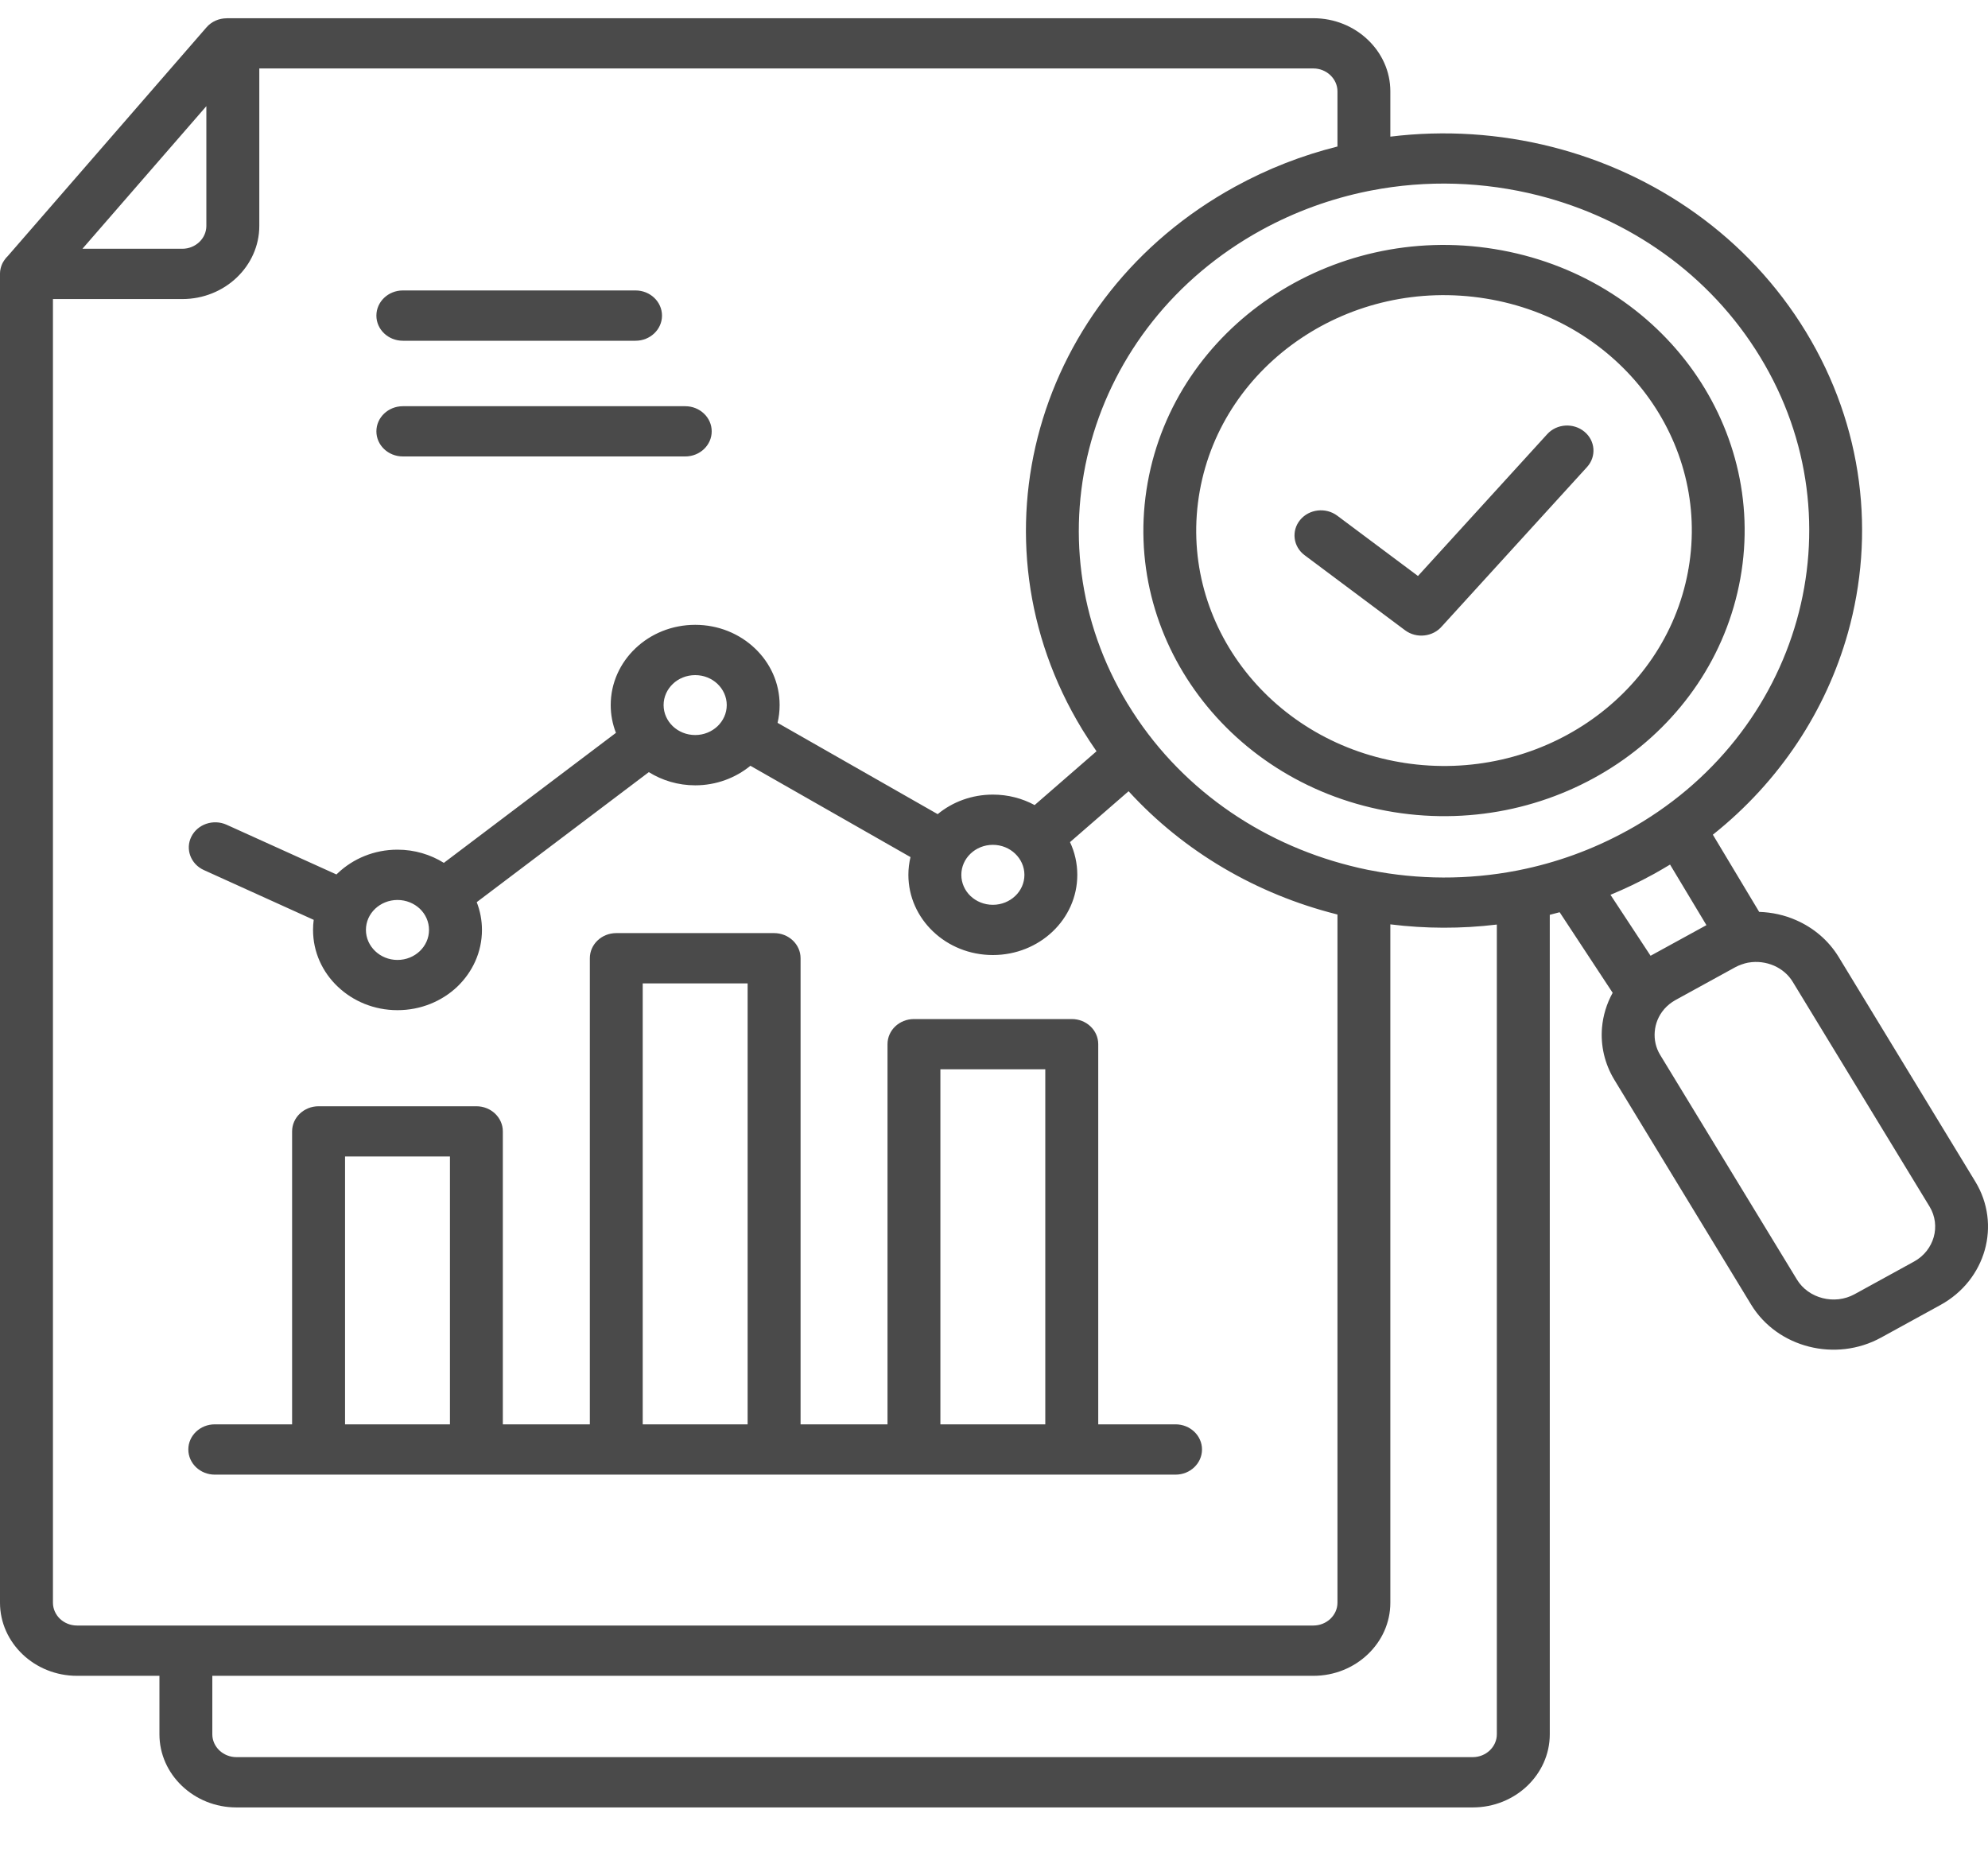
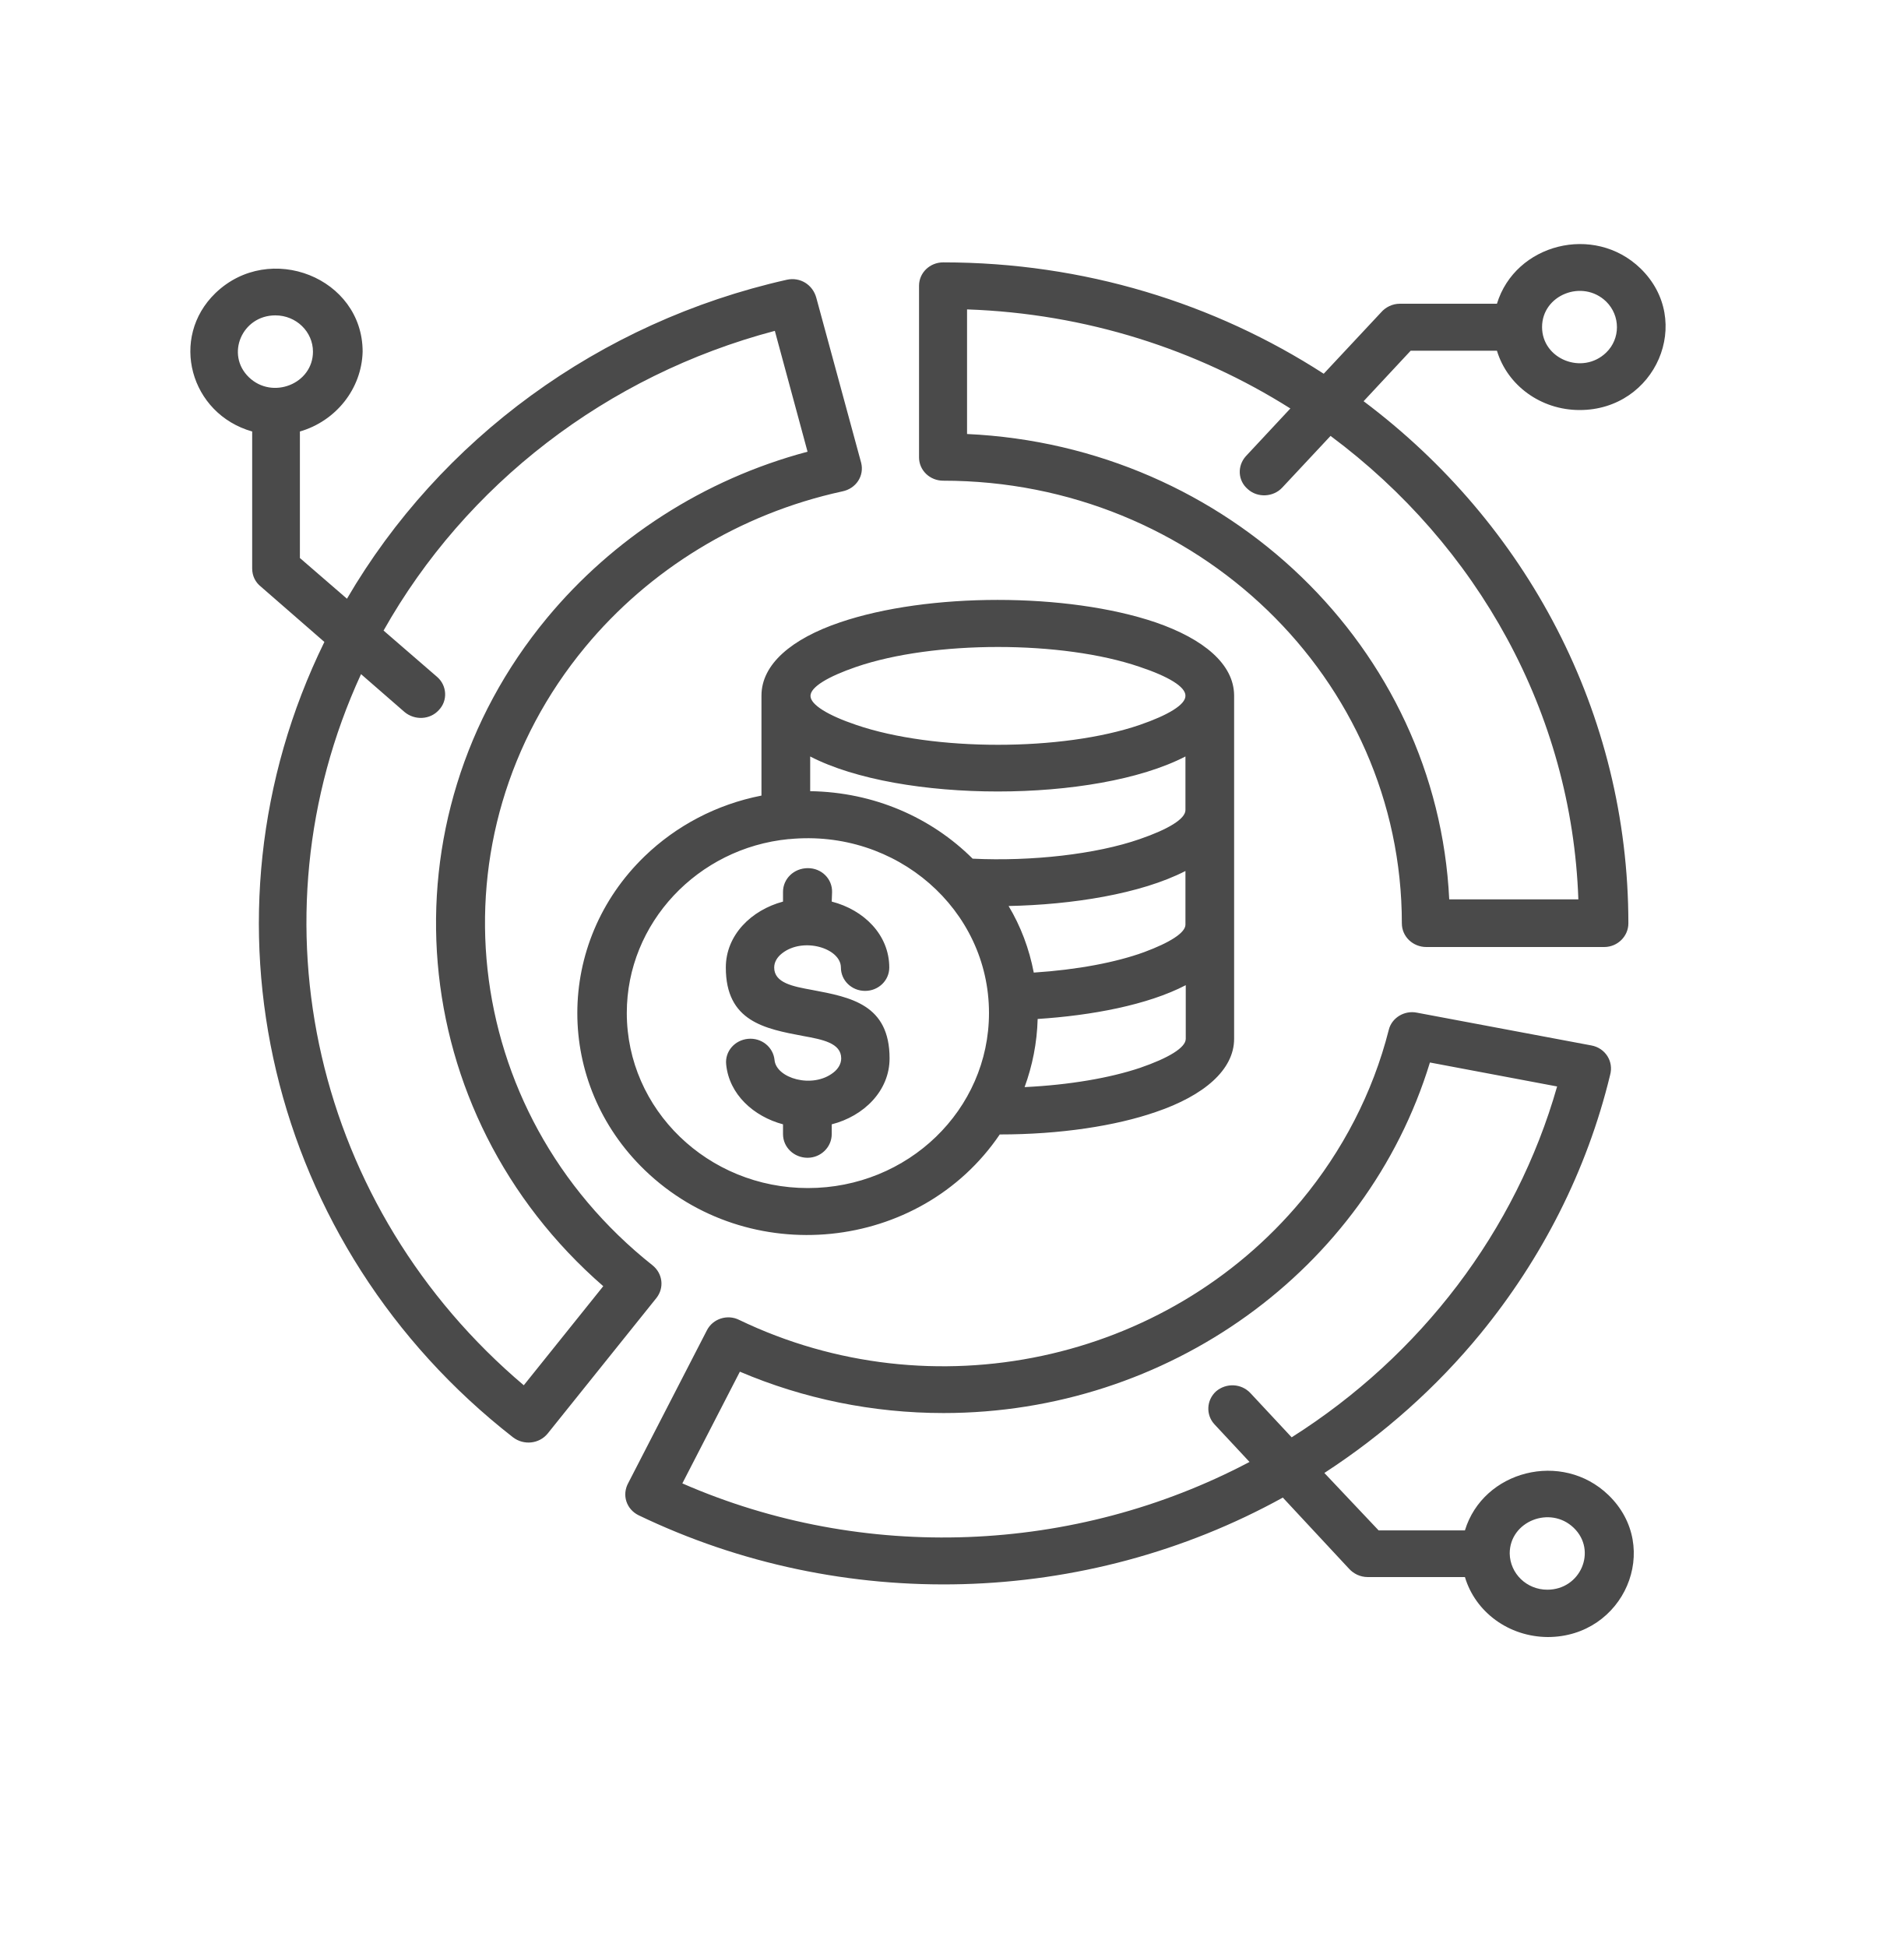
- <svg xmlns="http://www.w3.org/2000/svg" width="30" height="28" viewBox="0 0 30 28" fill="none">
-   <path fill-rule="evenodd" clip-rule="evenodd" d="M1.244 3.754H2.751C2.851 3.754 2.941 3.715 3.007 3.653C3.073 3.59 3.114 3.504 3.114 3.409V1.602L1.244 3.754ZM14.191 21.494H15.774V16.136H14.191V21.494ZM9.699 21.494H11.282V14.84H9.699V21.494ZM5.207 21.494H6.79V17.452H5.207V21.494ZM17.74 21.494C17.96 21.494 18.139 21.664 18.139 21.873C18.139 22.083 17.96 22.253 17.74 22.253H3.241C3.021 22.253 2.842 22.083 2.842 21.873C2.842 21.664 3.021 21.494 3.241 21.494H4.408V17.073C4.408 16.864 4.587 16.694 4.808 16.694H7.189C7.409 16.694 7.588 16.864 7.588 17.073V21.494H8.901V14.46C8.901 14.251 9.079 14.081 9.3 14.081H11.681C11.902 14.081 12.081 14.251 12.081 14.46V21.494H13.393V15.757C13.393 15.547 13.572 15.378 13.792 15.378H16.174C16.394 15.378 16.573 15.547 16.573 15.757V21.494H17.74ZM6.335 13.713C6.249 13.632 6.13 13.581 5.998 13.581C5.867 13.581 5.748 13.632 5.662 13.713C5.575 13.795 5.522 13.908 5.522 14.033C5.522 14.158 5.576 14.271 5.662 14.353C5.748 14.435 5.867 14.486 5.998 14.486C6.13 14.486 6.249 14.435 6.335 14.353C6.421 14.271 6.474 14.158 6.474 14.033C6.474 13.908 6.421 13.795 6.335 13.713ZM10.827 10.32C10.741 10.238 10.622 10.188 10.491 10.188C10.359 10.188 10.24 10.238 10.154 10.32C10.068 10.402 10.014 10.515 10.014 10.64C10.014 10.765 10.068 10.878 10.154 10.96C10.24 11.041 10.359 11.092 10.491 11.092C10.622 11.092 10.741 11.041 10.827 10.96C10.913 10.878 10.967 10.765 10.967 10.64C10.967 10.515 10.913 10.402 10.827 10.32ZM15.319 12.882C15.233 12.8 15.114 12.749 14.983 12.749C14.851 12.749 14.732 12.8 14.646 12.882C14.56 12.964 14.507 13.077 14.507 13.202C14.507 13.327 14.56 13.44 14.646 13.522C14.732 13.603 14.851 13.654 14.983 13.654C15.114 13.654 15.233 13.603 15.319 13.522C15.406 13.44 15.459 13.327 15.459 13.202C15.459 13.077 15.405 12.964 15.319 12.882ZM19.167 4.491C20.115 3.853 21.317 3.558 22.551 3.758C23.787 3.958 24.819 4.614 25.491 5.513C26.162 6.414 26.473 7.556 26.263 8.728V8.728C26.052 9.902 25.362 10.883 24.415 11.521C23.468 12.159 22.265 12.454 21.031 12.255H21.031C19.795 12.055 18.762 11.398 18.091 10.499C17.419 9.599 17.109 8.456 17.319 7.284C17.529 6.11 18.22 5.129 19.167 4.491ZM22.42 4.505C21.401 4.34 20.409 4.582 19.629 5.108C18.848 5.634 18.278 6.442 18.105 7.409C17.932 8.377 18.187 9.319 18.74 10.06C19.29 10.797 20.133 11.335 21.14 11.504C21.156 11.506 21.172 11.508 21.187 11.512C22.197 11.669 23.18 11.426 23.953 10.905C24.728 10.383 25.295 9.582 25.473 8.625C25.475 8.609 25.477 8.594 25.481 8.58C25.646 7.62 25.39 6.687 24.842 5.952C24.288 5.21 23.437 4.669 22.42 4.505ZM26.184 14.597L25.286 15.09C25.252 15.109 25.22 15.13 25.192 15.153C25.162 15.177 25.135 15.204 25.111 15.231L25.111 15.232C25.029 15.327 24.981 15.445 24.971 15.568C24.961 15.687 24.986 15.809 25.052 15.918L27.116 19.308C27.203 19.452 27.345 19.549 27.503 19.589C27.662 19.63 27.836 19.613 27.987 19.53L28.885 19.037C29.036 18.954 29.138 18.819 29.181 18.668C29.223 18.518 29.206 18.353 29.119 18.209L27.055 14.819C26.988 14.707 26.887 14.624 26.772 14.573C26.652 14.521 26.517 14.503 26.386 14.526L26.378 14.527C26.349 14.533 26.317 14.541 26.282 14.554C26.247 14.566 26.215 14.58 26.184 14.597L26.184 14.597ZM22.588 13.952V26.172C22.588 26.266 22.547 26.352 22.481 26.415C22.415 26.477 22.325 26.516 22.225 26.516H3.567C3.468 26.516 3.377 26.477 3.311 26.415C3.245 26.352 3.204 26.266 3.204 26.172V25.289H19.82C20.14 25.289 20.43 25.165 20.64 24.965C20.851 24.765 20.981 24.489 20.981 24.186V13.949C21.511 14.015 22.051 14.017 22.588 13.952ZM15.697 6.458C15.28 7.939 15.458 9.572 16.33 11.005L16.343 11.026L16.343 11.026C16.408 11.132 16.477 11.236 16.547 11.337L15.613 12.149C15.427 12.048 15.212 11.991 14.983 11.991C14.664 11.991 14.373 12.102 14.15 12.286L11.734 10.908C11.754 10.822 11.765 10.732 11.765 10.64C11.765 10.305 11.623 10.003 11.392 9.784C11.161 9.564 10.843 9.429 10.491 9.429C10.139 9.429 9.82 9.564 9.589 9.784C9.359 10.003 9.216 10.305 9.216 10.64C9.216 10.787 9.244 10.929 9.295 11.059L6.698 13.021C6.497 12.896 6.257 12.822 5.998 12.822C5.646 12.822 5.328 12.958 5.097 13.177C5.09 13.184 5.084 13.19 5.077 13.196L3.42 12.446C3.221 12.356 2.983 12.436 2.888 12.625C2.793 12.814 2.878 13.04 3.077 13.13L4.734 13.881C4.727 13.931 4.724 13.982 4.724 14.033C4.724 14.368 4.866 14.67 5.097 14.889C5.328 15.109 5.646 15.244 5.998 15.244C6.35 15.244 6.669 15.109 6.9 14.89C7.13 14.67 7.273 14.368 7.273 14.033C7.273 13.886 7.245 13.744 7.194 13.614L9.791 11.652C9.992 11.777 10.232 11.851 10.491 11.851C10.809 11.851 11.1 11.739 11.324 11.556L13.74 12.934C13.719 13.02 13.708 13.11 13.708 13.202C13.708 13.536 13.851 13.839 14.082 14.058C14.312 14.277 14.631 14.412 14.983 14.412C15.335 14.412 15.653 14.277 15.884 14.058C16.115 13.839 16.257 13.536 16.257 13.202C16.257 13.026 16.218 12.859 16.147 12.708L17.031 11.94C17.872 12.86 18.97 13.493 20.162 13.795L20.183 13.801V24.186C20.183 24.28 20.142 24.366 20.076 24.429C20.01 24.491 19.919 24.53 19.82 24.53H1.162C1.062 24.53 0.971 24.491 0.905 24.429C0.84 24.366 0.799 24.28 0.799 24.186V4.513H2.751C3.071 4.513 3.362 4.389 3.572 4.189C3.782 3.989 3.913 3.713 3.913 3.409V1.033H19.82C19.919 1.033 20.01 1.072 20.076 1.135C20.142 1.198 20.183 1.284 20.183 1.378V2.211C19.652 2.344 19.132 2.545 18.634 2.819C17.126 3.647 16.114 4.977 15.697 6.458V6.458ZM19.033 3.473C17.716 4.197 16.832 5.359 16.468 6.654C16.104 7.947 16.258 9.372 17.017 10.622L17.02 10.626C17.781 11.877 19.005 12.717 20.367 13.063C20.459 13.087 20.552 13.108 20.645 13.127C20.658 13.129 20.671 13.131 20.684 13.134C21.402 13.275 22.15 13.28 22.884 13.139C22.899 13.135 22.914 13.132 22.929 13.13C23.483 13.019 24.028 12.824 24.544 12.541L24.549 12.539C25.866 11.816 26.75 10.653 27.114 9.359C27.479 8.064 27.324 6.638 26.562 5.387C25.801 4.135 24.577 3.295 23.215 2.949C22.398 2.742 21.532 2.711 20.686 2.876C20.671 2.88 20.656 2.883 20.64 2.885C20.089 2.997 19.547 3.191 19.033 3.473ZM24.336 14.982L23.536 13.766C23.486 13.78 23.437 13.793 23.387 13.805V26.172C23.387 26.475 23.256 26.751 23.046 26.951C22.836 27.151 22.545 27.275 22.225 27.275H3.567C3.247 27.275 2.957 27.151 2.747 26.951C2.536 26.751 2.406 26.475 2.406 26.172V25.289H1.162C0.842 25.289 0.551 25.165 0.341 24.965C0.131 24.765 0 24.489 0 24.186V4.133L0 4.124V4.124V4.123L0.001 4.114V4.114L0.001 4.105V4.104C0.002 4.098 0.002 4.092 0.003 4.086V4.085C0.009 4.044 0.021 4.005 0.039 3.969L0.039 3.969C0.045 3.958 0.051 3.947 0.058 3.937C0.07 3.919 0.083 3.901 0.097 3.885C0.112 3.869 0.098 3.885 0.098 3.885C0.102 3.88 0.106 3.876 0.11 3.872C0.114 3.868 0.111 3.871 0.111 3.871L0.114 3.868L3.115 0.414C3.193 0.323 3.307 0.276 3.422 0.276V0.275H19.82C20.14 0.275 20.43 0.399 20.64 0.599C20.851 0.799 20.981 1.075 20.981 1.378V2.062C21.803 1.961 22.632 2.017 23.421 2.217C24.98 2.613 26.38 3.575 27.252 5.007C28.124 6.44 28.302 8.073 27.885 9.554C27.557 10.718 26.862 11.789 25.848 12.596L26.547 13.761C26.741 13.767 26.931 13.809 27.105 13.886C27.365 14 27.591 14.188 27.745 14.439L29.808 17.83C30.006 18.155 30.046 18.527 29.951 18.864C29.856 19.201 29.626 19.504 29.284 19.692L28.386 20.185C28.044 20.373 27.652 20.411 27.298 20.321C26.943 20.231 26.624 20.013 26.426 19.688L24.363 16.297C24.212 16.049 24.153 15.774 24.175 15.509C24.191 15.325 24.245 15.146 24.336 14.982L24.336 14.982ZM24.303 13.503C24.521 13.413 24.737 13.31 24.948 13.194L24.97 13.182L24.97 13.182C25.048 13.138 25.126 13.093 25.202 13.047L25.751 13.961L24.908 14.423L24.303 13.503ZM6.079 6.888H10.341C10.561 6.888 10.74 6.719 10.74 6.509C10.74 6.3 10.561 6.13 10.341 6.13H6.079C5.859 6.13 5.68 6.3 5.68 6.509C5.68 6.719 5.859 6.888 6.079 6.888ZM6.079 5.142H9.591C9.811 5.142 9.99 4.972 9.99 4.763C9.99 4.553 9.811 4.383 9.591 4.383H6.079C5.859 4.383 5.68 4.553 5.68 4.763C5.68 4.972 5.859 5.142 6.079 5.142ZM19.687 8.378L21.203 9.511C21.376 9.64 21.627 9.611 21.763 9.447L21.766 9.444L23.95 7.047C24.093 6.889 24.075 6.65 23.909 6.514C23.743 6.377 23.491 6.394 23.348 6.552L21.398 8.692L20.18 7.782C20.007 7.653 19.756 7.681 19.62 7.846C19.484 8.01 19.514 8.249 19.687 8.378Z" fill="#4A4A4A" />
+ <svg xmlns="http://www.w3.org/2000/svg" width="44" height="45" viewBox="0 0 44 45" fill="none">
+   <path d="M28.526 16.069V16.084V24.01C28.526 24.725 27.831 25.323 26.713 25.702C25.784 26.023 24.507 26.22 23.109 26.22C21.265 28.94 17.291 29.348 14.903 27.044C12.825 25.038 12.825 21.793 14.903 19.788C15.629 19.088 16.558 18.592 17.601 18.388V16.076C17.601 15.354 18.296 14.764 19.414 14.385C21.447 13.692 24.673 13.692 26.713 14.385C27.831 14.771 28.519 15.354 28.526 16.069ZM16.785 24.601C16.754 24.302 16.981 24.039 17.291 24.01C17.601 23.981 17.873 24.2 17.903 24.499C17.941 24.922 18.779 25.17 19.263 24.79C19.376 24.703 19.444 24.586 19.444 24.462C19.444 24.105 19.006 24.025 18.568 23.945C17.676 23.777 16.777 23.609 16.777 22.362C16.777 21.611 17.366 21.035 18.099 20.838V20.612C18.099 20.313 18.349 20.065 18.674 20.065C18.991 20.065 19.24 20.313 19.233 20.619L19.225 20.838C19.966 21.028 20.555 21.604 20.555 22.362C20.555 22.661 20.306 22.902 19.996 22.902C19.686 22.902 19.437 22.661 19.437 22.362C19.437 21.917 18.568 21.648 18.077 22.034C17.963 22.122 17.895 22.238 17.895 22.362C17.895 22.72 18.334 22.8 18.772 22.88C19.663 23.048 20.562 23.215 20.562 24.462C20.562 25.213 19.966 25.797 19.225 25.986V26.212C19.225 26.511 18.976 26.759 18.666 26.759C18.356 26.759 18.099 26.519 18.099 26.212V25.986C17.419 25.804 16.853 25.294 16.785 24.601ZM23.683 25.126C24.726 25.075 25.655 24.914 26.35 24.681C27.008 24.455 27.408 24.214 27.408 24.01V22.77C26.524 23.23 25.224 23.471 23.985 23.551C23.97 24.105 23.864 24.63 23.683 25.126ZM23.895 22.479C24.9 22.413 25.791 22.245 26.449 22.005C27.038 21.786 27.401 21.56 27.401 21.37V20.131C26.366 20.663 24.771 20.911 23.313 20.94C23.593 21.407 23.789 21.925 23.895 22.479ZM22.482 19.846C23.842 19.912 25.338 19.744 26.343 19.394C27 19.168 27.401 18.928 27.401 18.723V17.484C25.315 18.563 20.812 18.563 18.727 17.484V18.286C20.207 18.308 21.53 18.898 22.482 19.846ZM18.243 19.394C18.235 19.394 18.235 19.394 18.228 19.394C16.127 19.599 14.488 21.334 14.488 23.412C14.488 25.644 16.361 27.459 18.674 27.459C20.986 27.459 22.86 25.651 22.86 23.412C22.86 21.02 20.721 19.154 18.243 19.394ZM33.861 36.45H31.617C31.436 36.45 31.284 36.37 31.179 36.254L29.652 34.613C25.081 37.136 19.474 37.289 14.76 35.021C14.48 34.883 14.367 34.554 14.525 34.27L16.339 30.748C16.475 30.478 16.815 30.369 17.087 30.507C21.545 32.651 26.955 31.499 30.083 27.744C31.027 26.606 31.73 25.264 32.1 23.806C32.168 23.522 32.463 23.347 32.75 23.405L36.785 24.163C37.102 24.222 37.306 24.528 37.216 24.849C36.679 27.066 35.636 29.093 34.224 30.821C33.203 32.068 31.98 33.154 30.612 34.044L31.866 35.371H33.861C34.284 33.986 36.105 33.519 37.178 34.554C38.432 35.765 37.541 37.836 35.773 37.836C34.873 37.829 34.103 37.26 33.861 36.45ZM28.882 33.789L28.073 32.921C27.869 32.702 27.884 32.36 28.111 32.155C28.345 31.959 28.693 31.973 28.904 32.199L29.856 33.22C32.841 31.331 35.04 28.451 35.992 25.111L33.052 24.557C31.579 29.37 26.985 32.659 21.809 32.659C20.177 32.659 18.575 32.331 17.102 31.703L15.772 34.285C19.958 36.115 24.839 35.925 28.882 33.789ZM35.765 36.742C36.536 36.742 36.921 35.838 36.377 35.313C35.833 34.788 34.896 35.16 34.896 35.904C34.904 36.37 35.289 36.742 35.765 36.742ZM6.932 9.973V12.897L8.02 13.838C10.166 10.162 13.838 7.443 18.19 6.465C18.492 6.4 18.787 6.575 18.87 6.888L19.905 10.695C19.981 10.994 19.792 11.293 19.467 11.358C17.087 11.876 15.001 13.174 13.528 14.953C9.909 19.321 10.604 25.695 15.085 29.246C15.319 29.436 15.357 29.764 15.175 29.997L12.659 33.133C12.463 33.373 12.107 33.41 11.858 33.22C6.199 28.808 4.378 21.203 7.498 14.837L6.033 13.561C5.904 13.459 5.829 13.313 5.829 13.138V9.973C4.393 9.565 3.909 7.807 4.982 6.772C6.237 5.568 8.382 6.422 8.382 8.128C8.36 8.988 7.763 9.732 6.932 9.973ZM8.866 14.574L10.105 15.646C10.332 15.843 10.355 16.193 10.143 16.412C9.939 16.638 9.584 16.652 9.35 16.456L8.345 15.581C5.723 21.283 7.287 27.941 12.107 32.017L13.944 29.727C9.35 25.731 8.768 18.964 12.644 14.283C14.163 12.452 16.256 11.081 18.666 10.44L17.91 7.647C14.019 8.675 10.763 11.205 8.866 14.574ZM6.365 7.289C5.594 7.289 5.209 8.194 5.753 8.719C6.297 9.244 7.234 8.872 7.234 8.128C7.234 7.669 6.849 7.289 6.365 7.289ZM34.601 8.106H32.607L31.519 9.273C35.281 12.095 37.639 16.477 37.639 21.341C37.639 21.64 37.389 21.888 37.08 21.888H32.969C32.66 21.888 32.403 21.648 32.403 21.341C32.403 15.69 27.657 11.11 21.802 11.11C21.492 11.11 21.243 10.87 21.243 10.571V6.604C21.243 6.305 21.492 6.064 21.802 6.064C25.058 6.064 28.081 7.012 30.597 8.638L31.919 7.224C32.025 7.1 32.184 7.02 32.357 7.02H34.601C35.025 5.634 36.846 5.167 37.918 6.203C39.165 7.413 38.273 9.477 36.513 9.477C35.614 9.477 34.843 8.908 34.601 8.106ZM30.755 10.075L29.637 11.271C29.433 11.49 29.07 11.511 28.844 11.307C28.61 11.11 28.594 10.768 28.799 10.542L29.826 9.441C27.665 8.077 25.104 7.246 22.353 7.151V10.031C28.383 10.308 33.219 14.975 33.498 20.787H36.483C36.332 16.47 34.148 12.598 30.755 10.075ZM37.125 6.969C36.581 6.444 35.644 6.815 35.644 7.559C35.644 8.303 36.581 8.675 37.125 8.15C37.458 7.829 37.458 7.297 37.125 6.969ZM26.343 15.413C24.552 14.8 21.583 14.8 19.792 15.413C19.134 15.639 18.734 15.88 18.734 16.084C18.734 16.288 19.142 16.536 19.792 16.755C21.583 17.367 24.552 17.367 26.343 16.755C27 16.529 27.401 16.288 27.401 16.084C27.408 15.872 27 15.632 26.343 15.413Z" fill="#4A4A4A" />
</svg>
